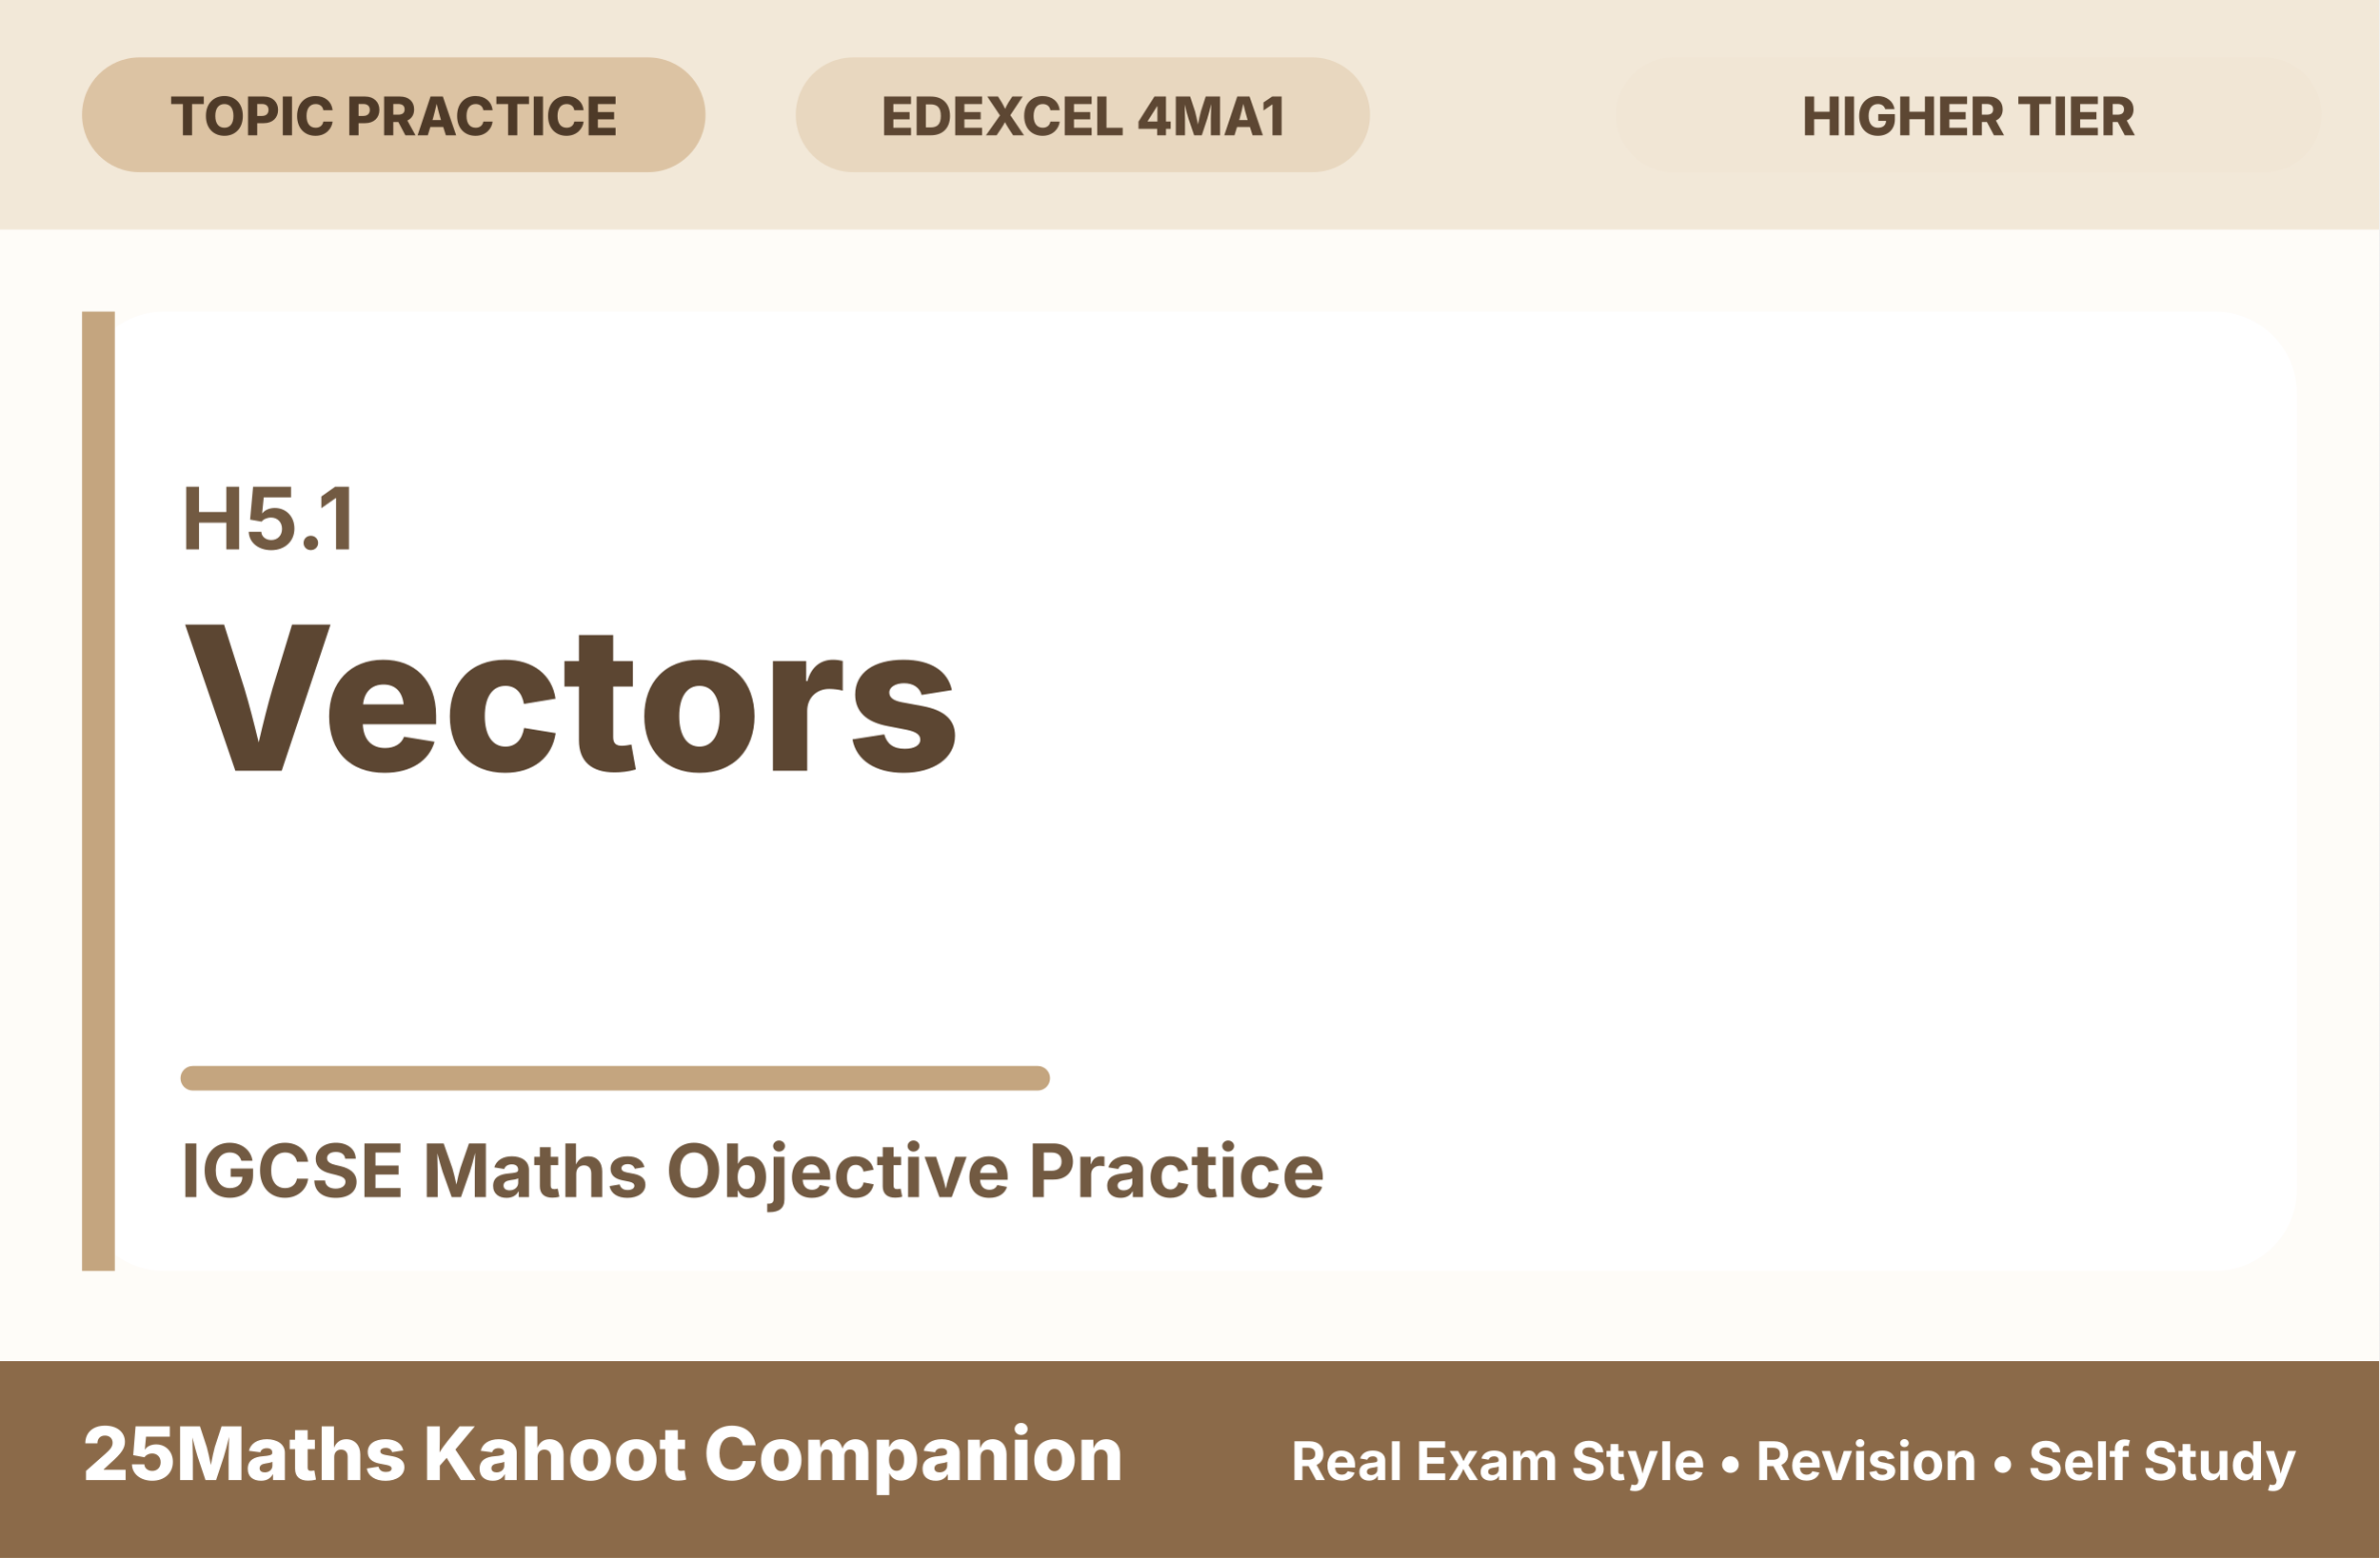
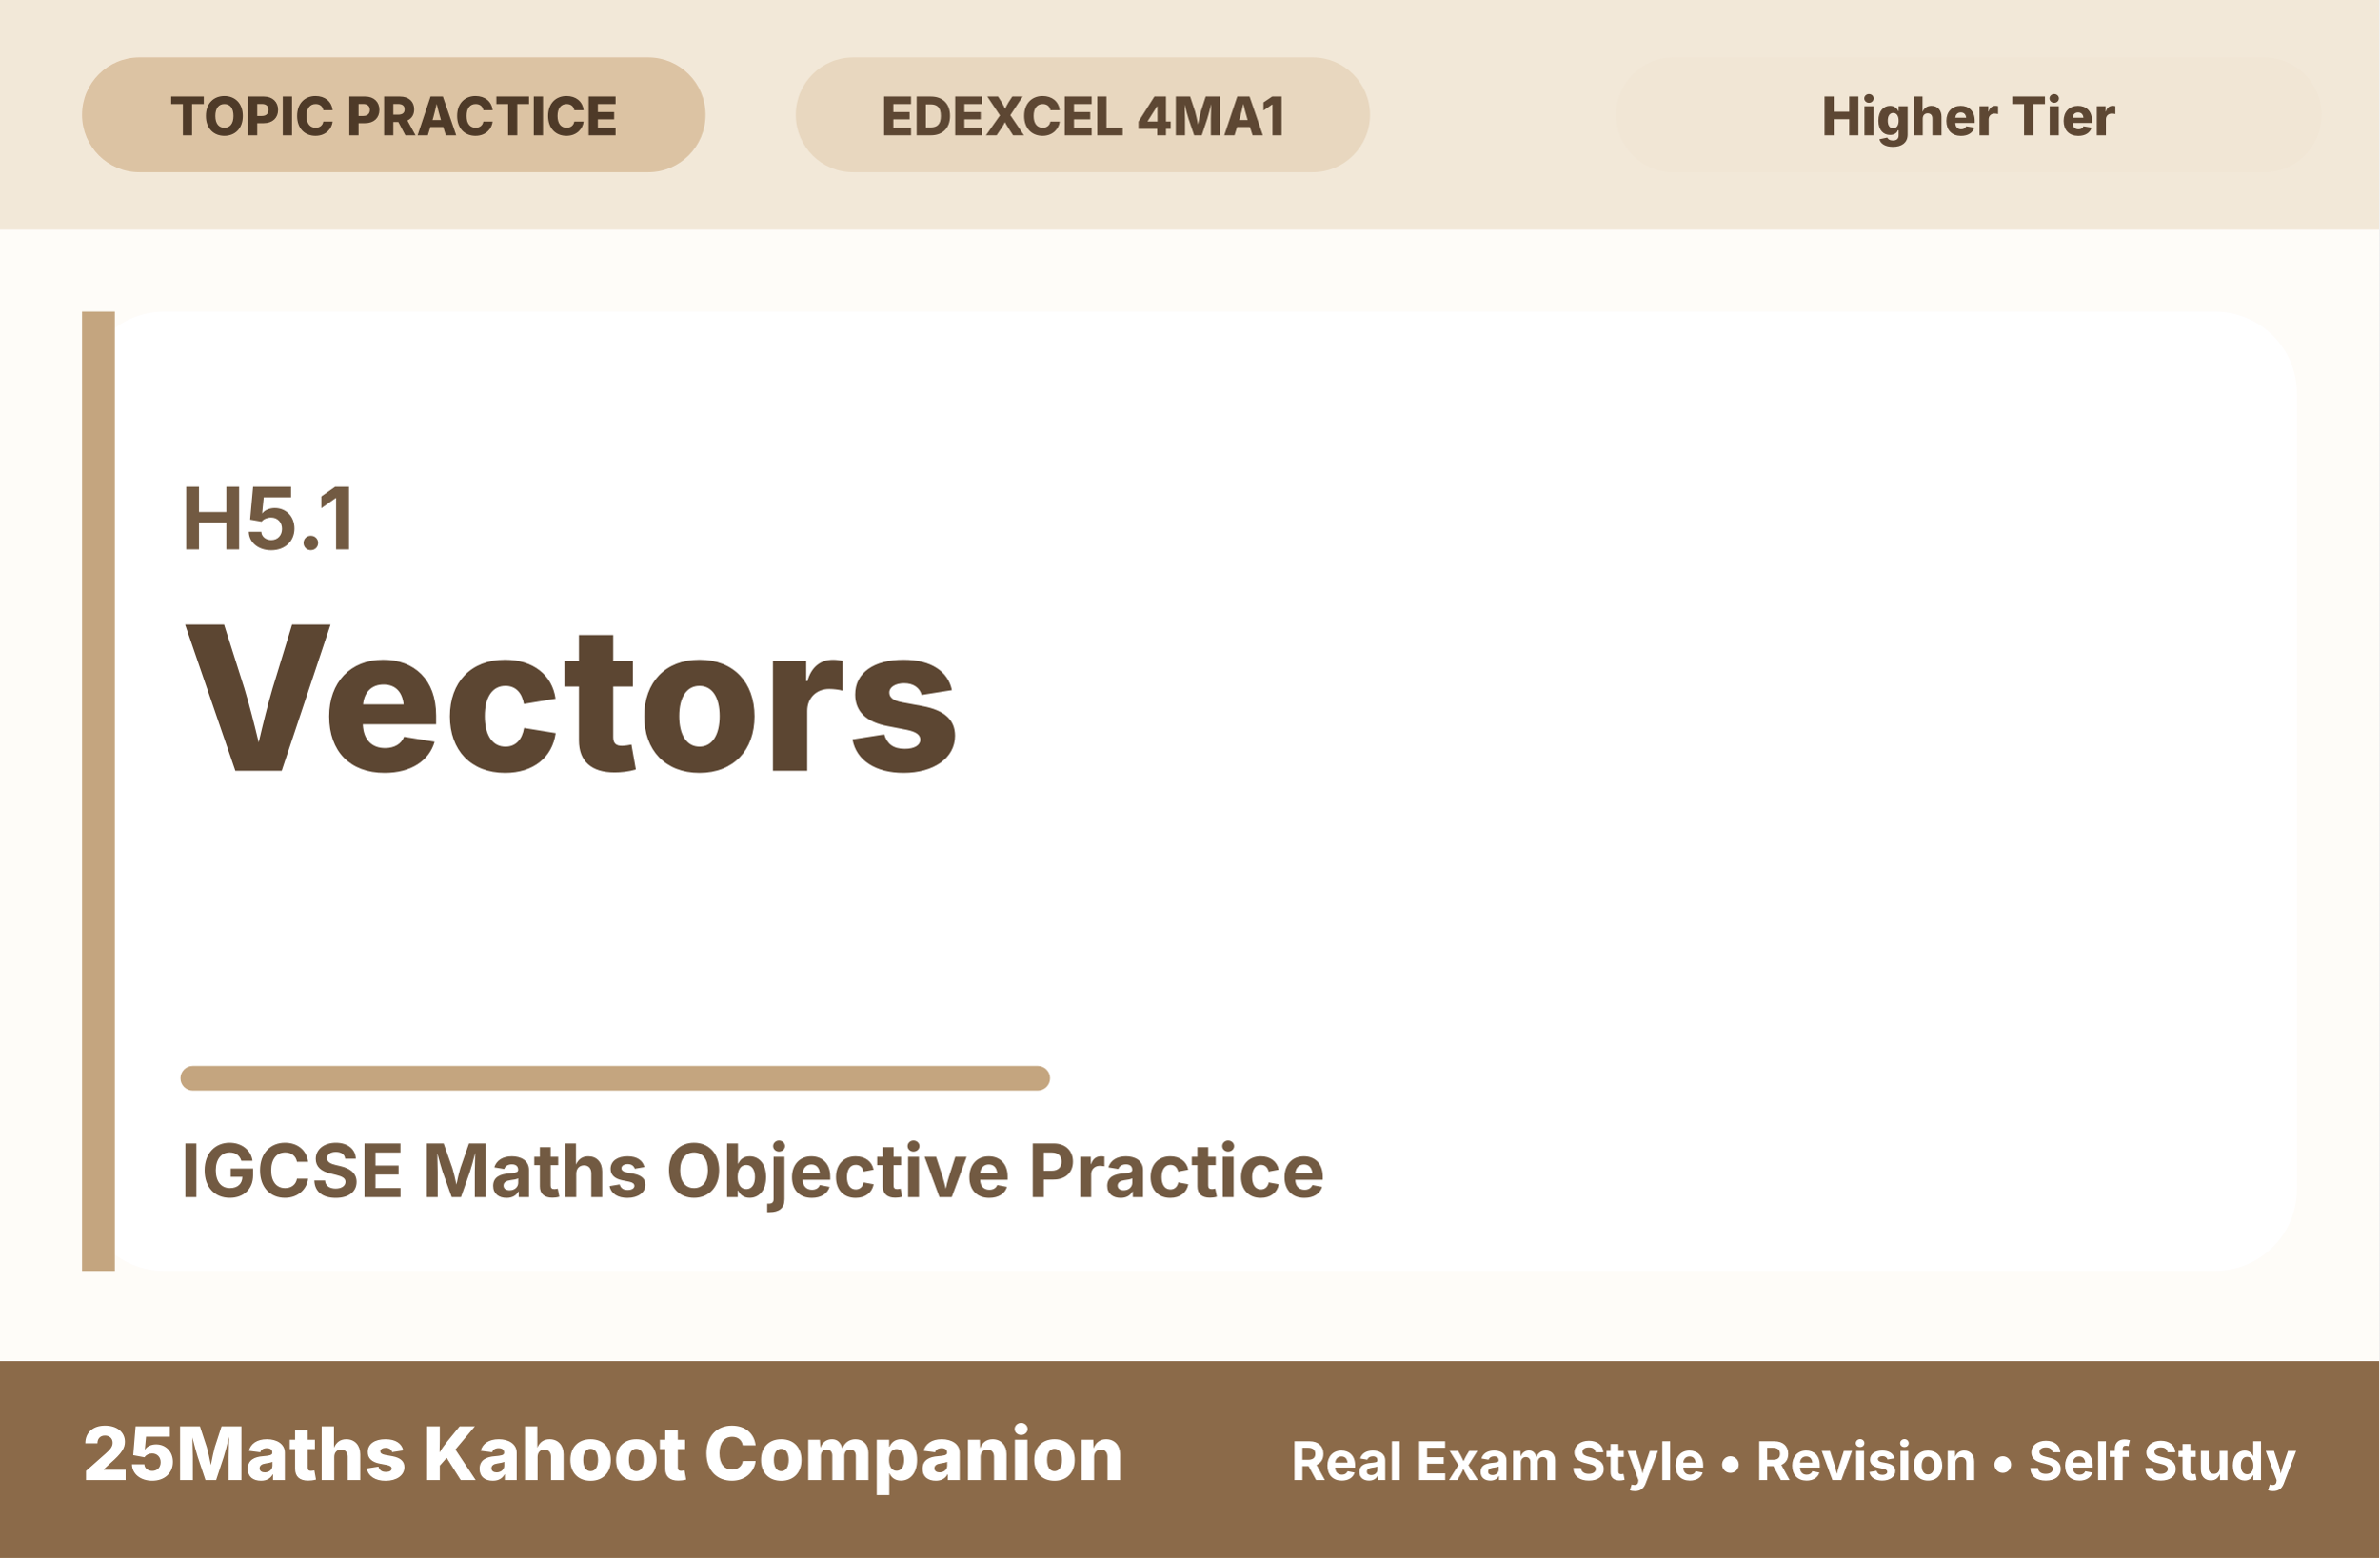
<svg xmlns="http://www.w3.org/2000/svg" width="2320" height="1520" viewBox="0 0 580 380" role="img" aria-label="H5.1 Kahoot cover" text-rendering="geometricPrecision" shape-rendering="geometricPrecision">
  <rect width="580" height="380" fill="#FEFCF8" />
  <rect x="0" y="0" width="580" height="56" fill="#F2E8D8" />
  <rect x="20" y="14" width="152" height="28" rx="14" fill="#DCC3A3" />
  <text x="96" y="33" text-anchor="middle" font-family="Avenir Next, Inter, Arial, sans-serif" font-size="13" font-weight="800" fill="#4E3A28">TOPIC PRACTICE</text>
  <rect x="194" y="14" width="140" height="28" rx="14" fill="#E8D7BF" />
  <text x="264" y="33" text-anchor="middle" font-family="Avenir Next, Inter, Arial, sans-serif" font-size="13" font-weight="800" fill="#5D4733">EDEXCEL 4MA1</text>
  <rect x="394" y="14" width="172" height="28" rx="14" fill="#F1E6D5" />
-   <text x="480" y="33" text-anchor="middle" font-family="Avenir Next, Inter, Arial, sans-serif" font-size="13" font-weight="800" fill="#5D4733">HIGHER TIER</text>
+   <text x="480" y="33" text-anchor="middle" font-family="Avenir Next, Inter, Arial, sans-serif" font-size="13" font-weight="800" fill="#5D4733">Higher Tier</text>
  <rect x="20" y="76" width="540" height="234" rx="20" fill="#FFFFFF" />
  <rect x="20" y="76" width="8" height="234" fill="#C4A57F" />
  <text x="44" y="134" font-family="Avenir Next, Inter, Arial, sans-serif" font-size="21" font-weight="700" fill="#725A42">H5.1</text>
  <text x="44" y="188" font-family="Avenir Next, Inter, Arial, sans-serif" font-size="49" font-weight="800" fill="#5C4632">Vectors</text>
  <rect x="44" y="260" width="212" height="6" rx="3" fill="#C4A57F" />
  <text x="44" y="292" font-family="Avenir Next, Inter, Arial, sans-serif" font-size="18" font-weight="700" fill="#725A42">IGCSE Maths Objective Practice</text>
  <rect x="0" y="332" width="580" height="48" fill="#8B6A49" />
  <text x="20" y="361" font-family="Avenir Next, Inter, Arial, sans-serif" font-size="18" font-weight="800" fill="#FFFFFF">25Maths Kahoot Companion</text>
  <text x="560" y="361" text-anchor="end" font-family="Avenir Next, Inter, Arial, sans-serif" font-size="13" font-weight="700" fill="#FFFFFF">Real Exam Style • Revision • Self Study</text>
</svg>
